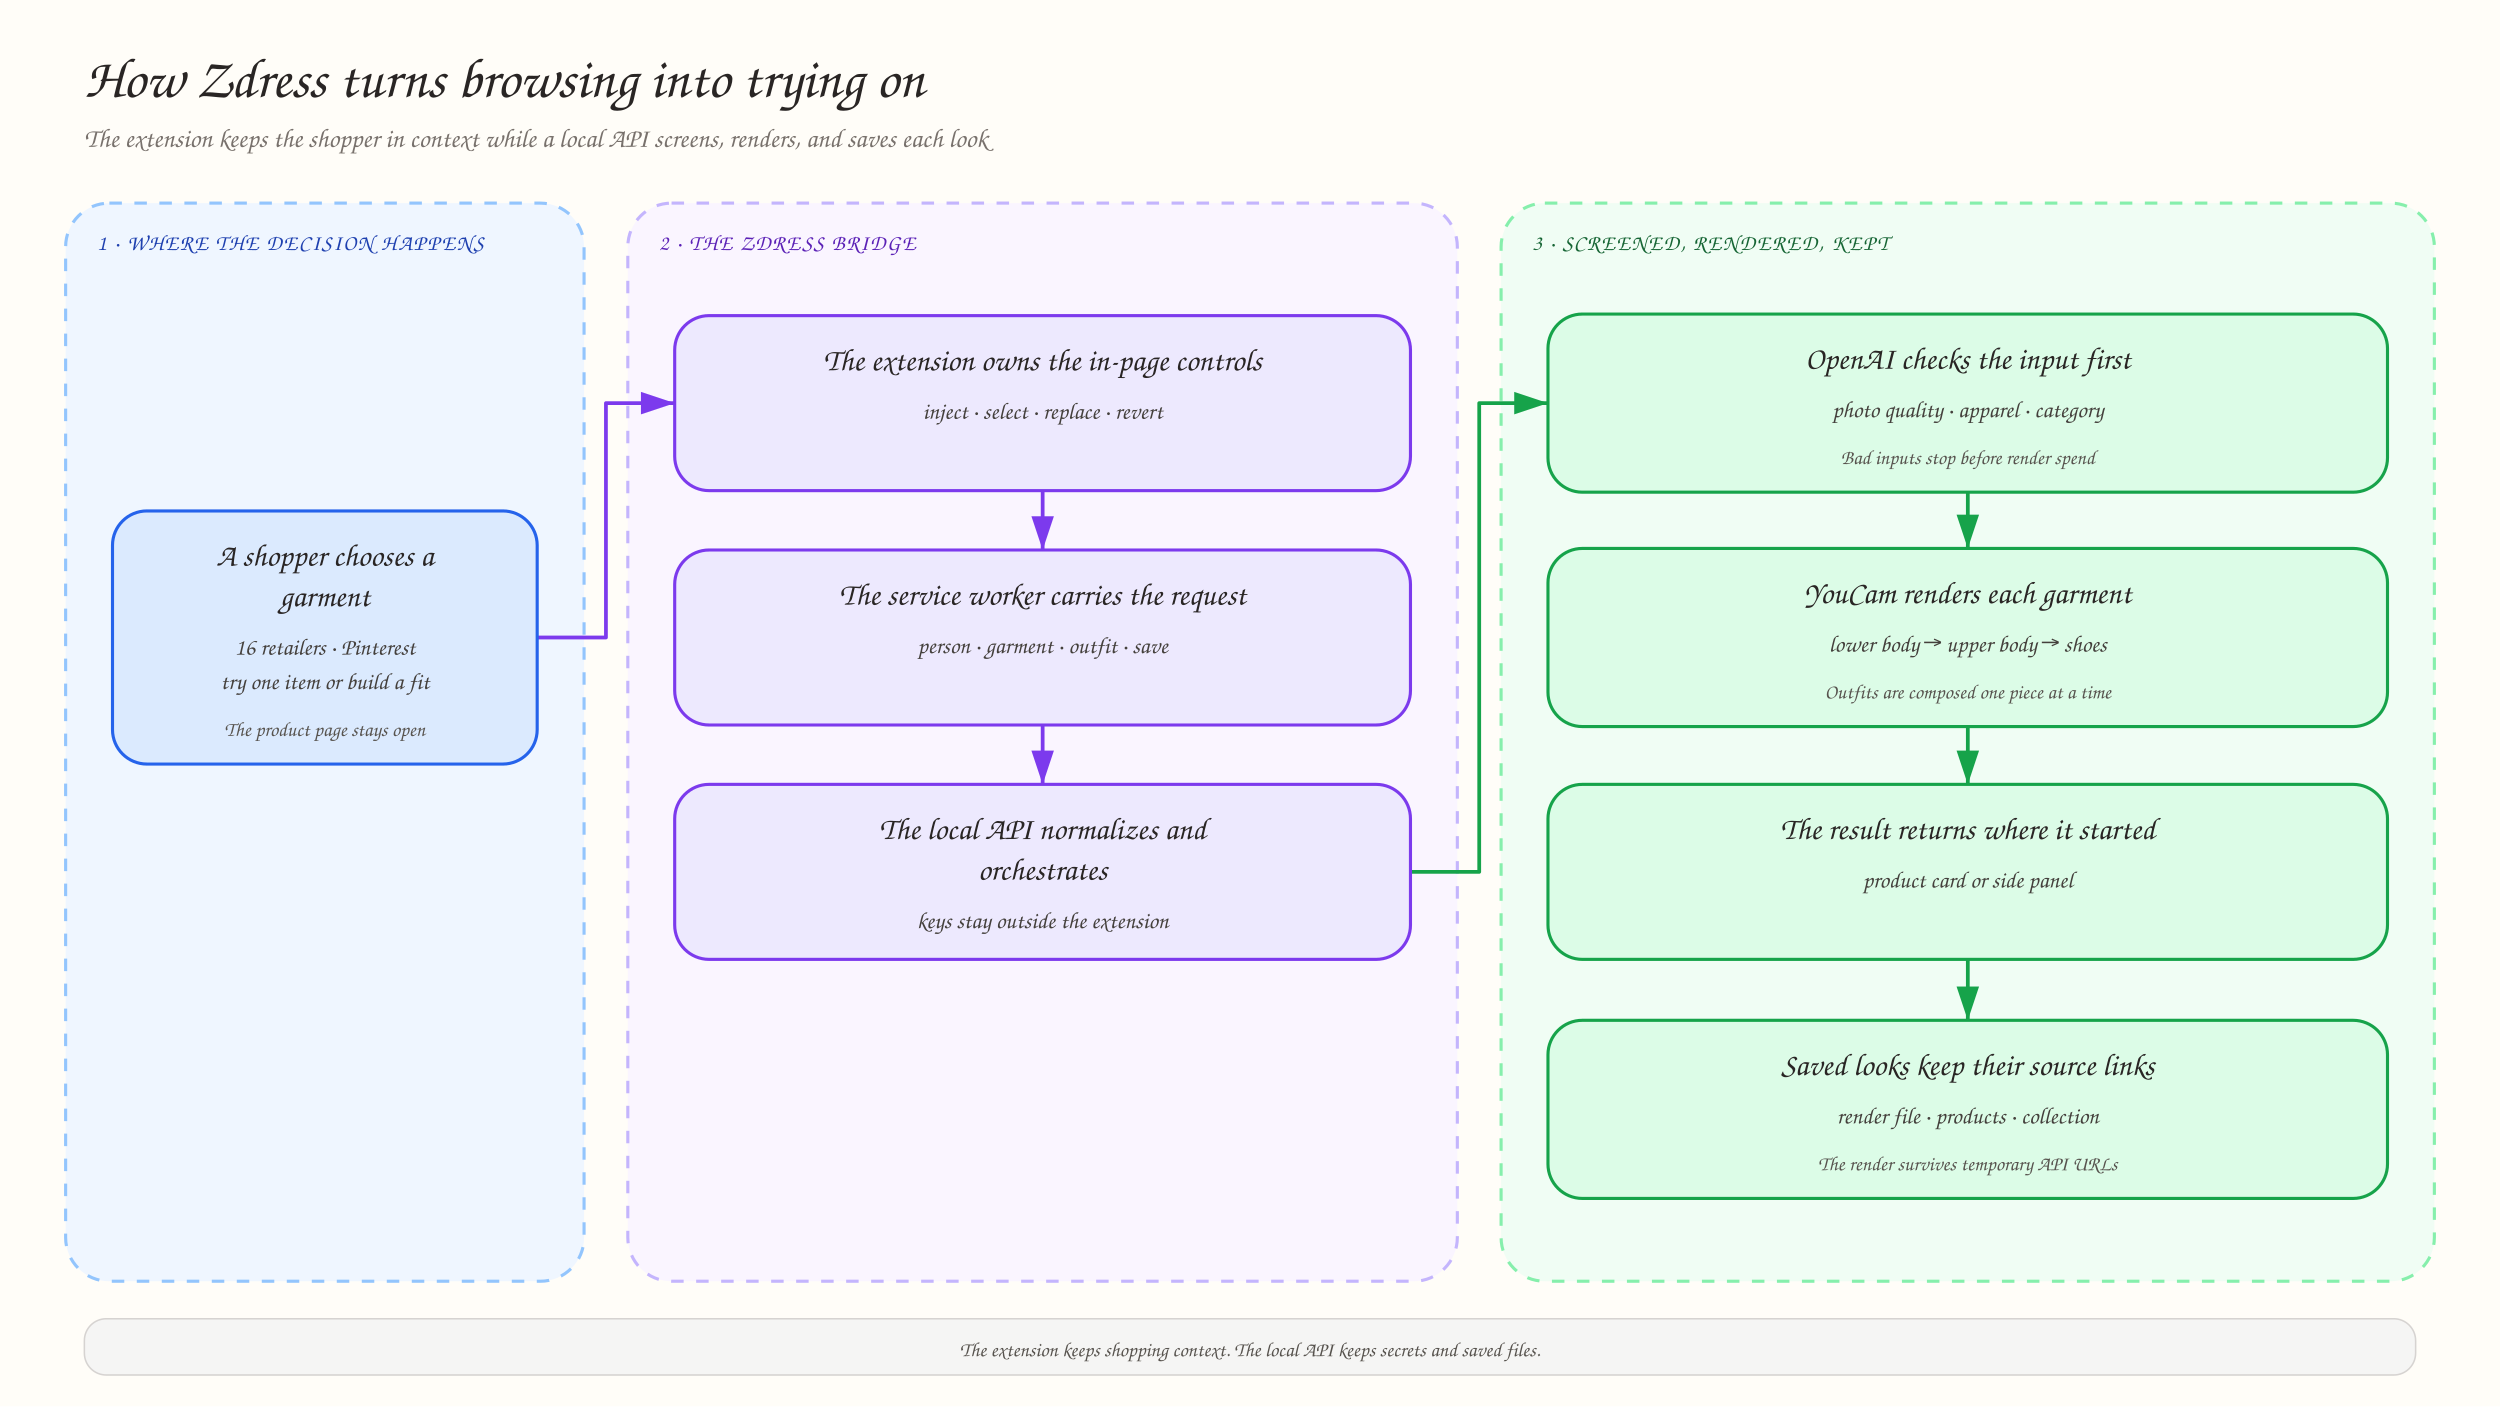
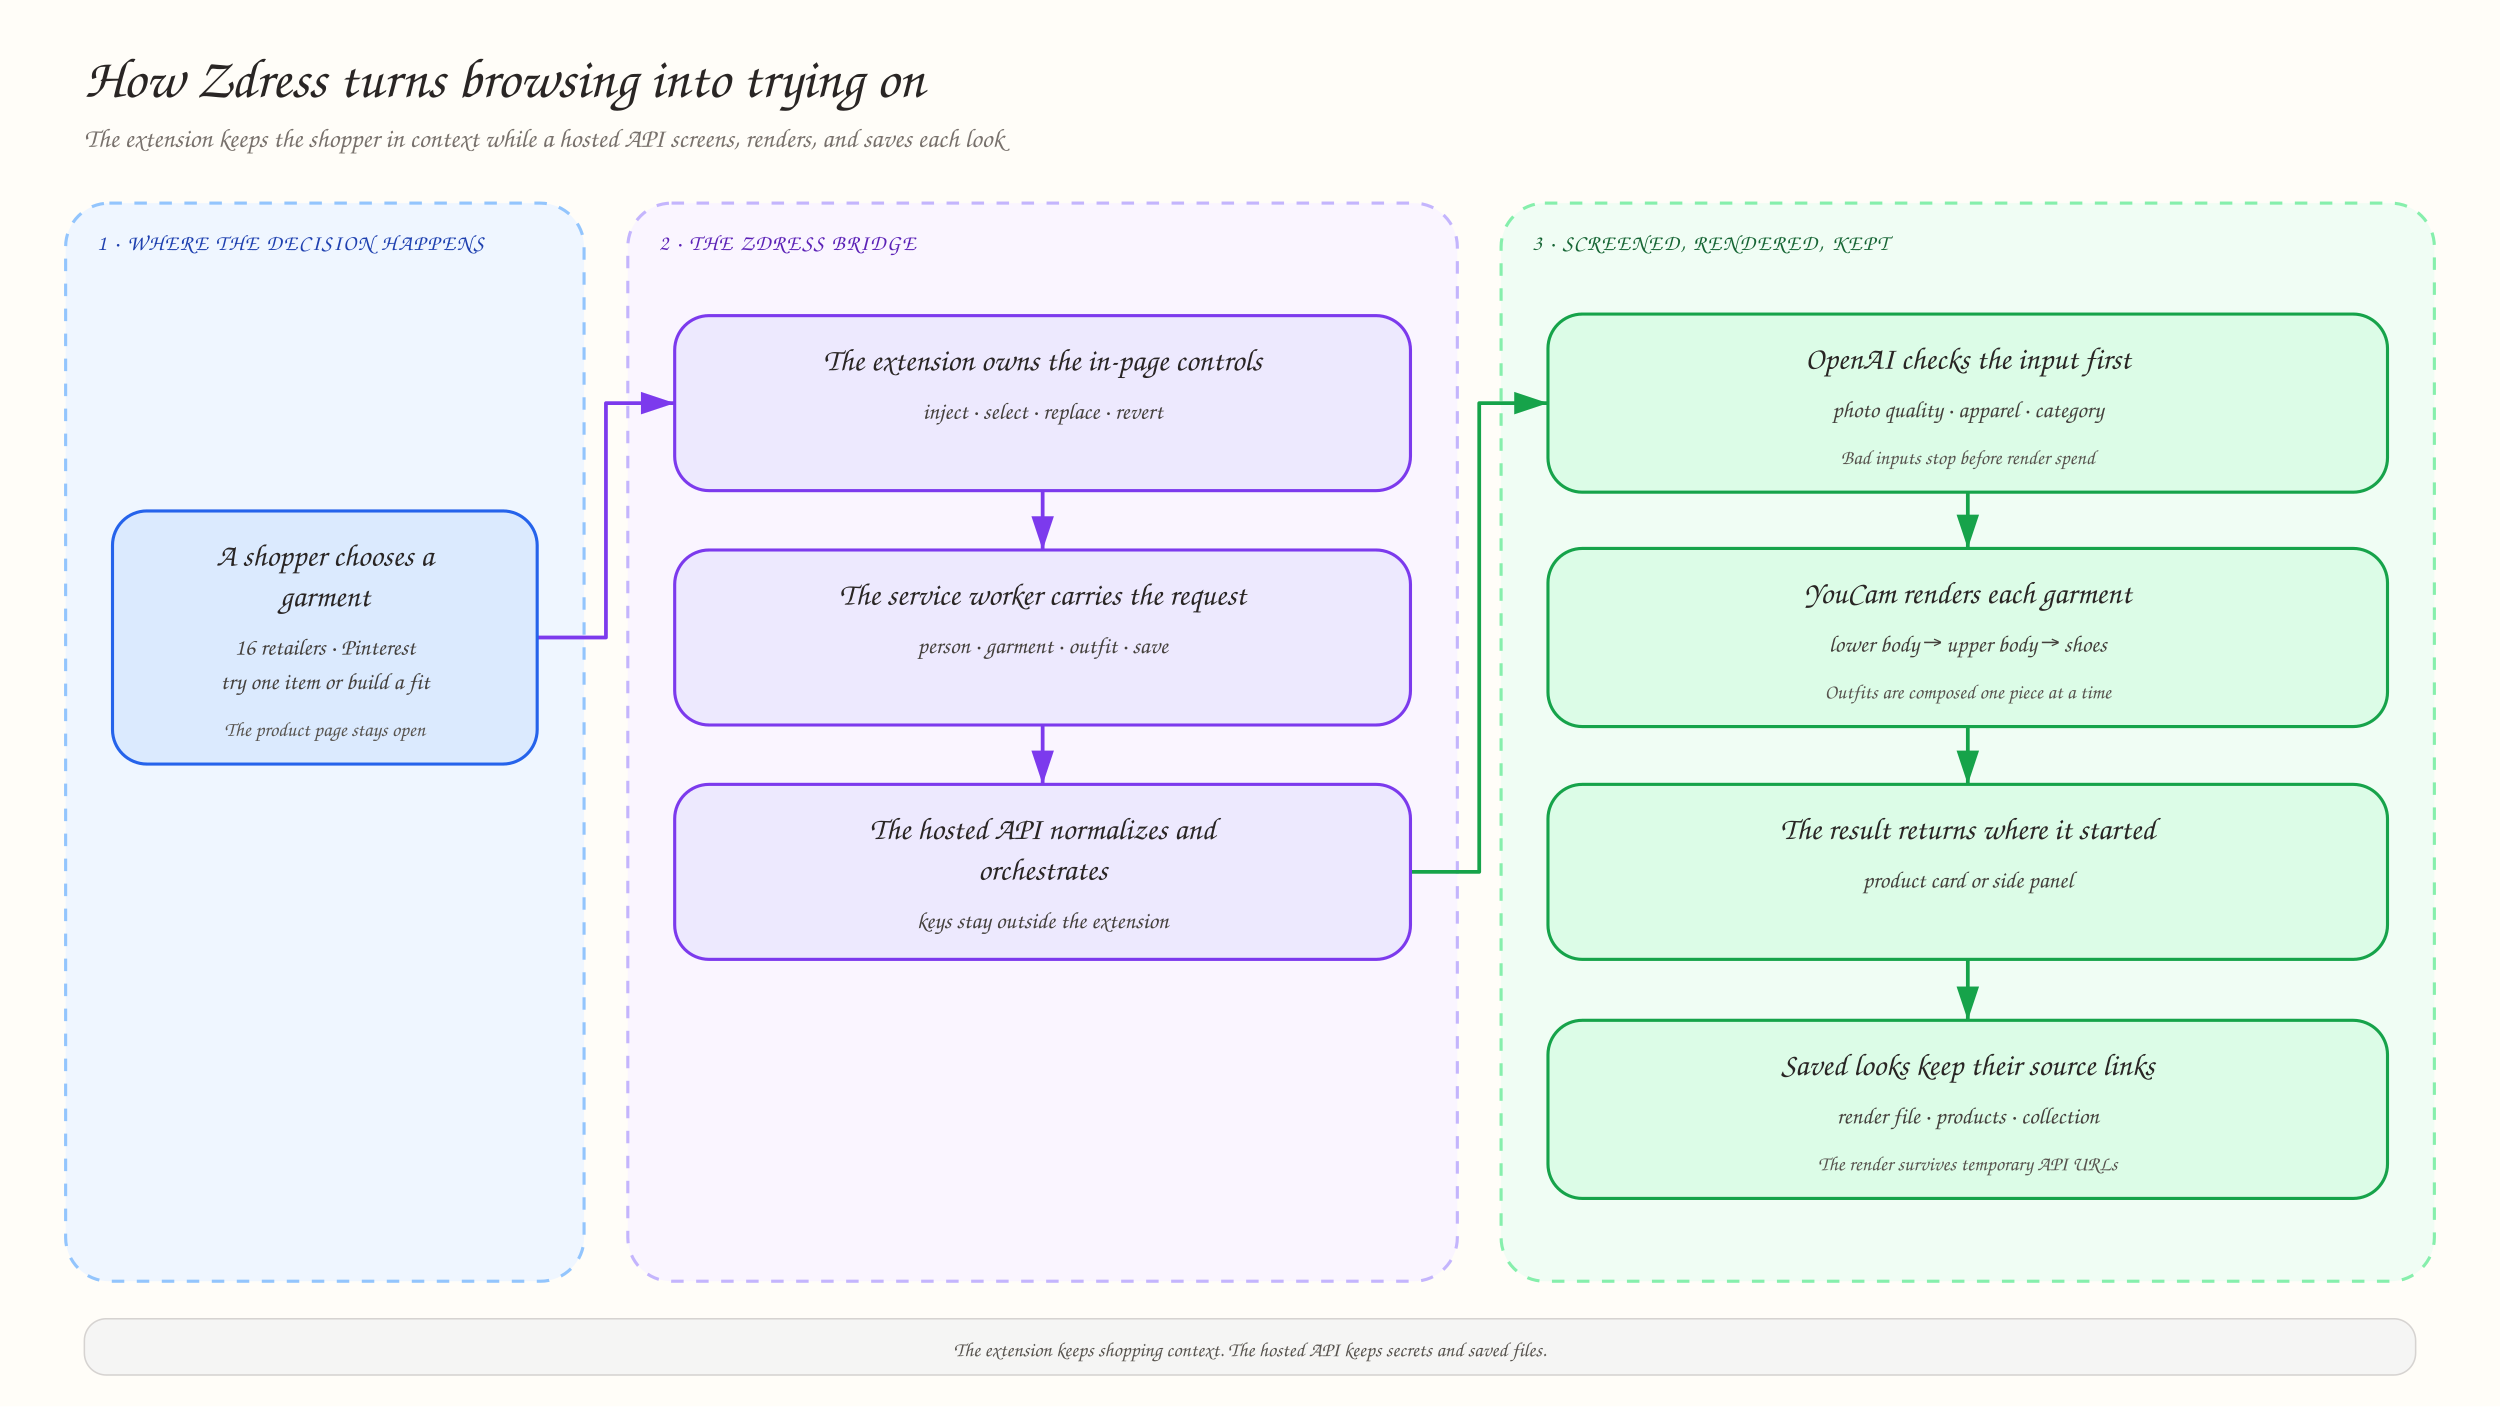
<svg xmlns="http://www.w3.org/2000/svg" width="1600" height="900" viewBox="0 0 1600 900" role="img" aria-labelledby="title description" data-layout-version="cloudy-native-v2" data-spec-sha256="7d3a0f10e03e55a7900c65c97794b0f77cbdb6b98f5924a3e6098a71b4e21516">
  <defs>
    <marker id="arrow-blue" markerWidth="10" markerHeight="10" refX="9" refY="3" orient="auto" markerUnits="strokeWidth">
      <path d="M0,0 L0,6 L9,3 z" fill="#2563eb" />
    </marker>
    <marker id="arrow-violet" markerWidth="10" markerHeight="10" refX="9" refY="3" orient="auto" markerUnits="strokeWidth">
      <path d="M0,0 L0,6 L9,3 z" fill="#7c3aed" />
    </marker>
    <marker id="arrow-green" markerWidth="10" markerHeight="10" refX="9" refY="3" orient="auto" markerUnits="strokeWidth">
      <path d="M0,0 L0,6 L9,3 z" fill="#16a34a" />
    </marker>
    <marker id="arrow-amber" markerWidth="10" markerHeight="10" refX="9" refY="3" orient="auto" markerUnits="strokeWidth">
      <path d="M0,0 L0,6 L9,3 z" fill="#d97706" />
    </marker>
    <marker id="arrow-teal" markerWidth="10" markerHeight="10" refX="9" refY="3" orient="auto" markerUnits="strokeWidth">
      <path d="M0,0 L0,6 L9,3 z" fill="#0f766e" />
    </marker>
    <marker id="arrow-rose" markerWidth="10" markerHeight="10" refX="9" refY="3" orient="auto" markerUnits="strokeWidth">
      <path d="M0,0 L0,6 L9,3 z" fill="#e11d48" />
    </marker>
    <marker id="arrow-slate" markerWidth="10" markerHeight="10" refX="9" refY="3" orient="auto" markerUnits="strokeWidth">
      <path d="M0,0 L0,6 L9,3 z" fill="#57534e" />
    </marker>
    <style>
      text { font-family: "Comic Sans MS", "Segoe Print", cursive; }
      .title { font-size: 36px; fill: #292524; }
      .subtitle { font-size: 17px; fill: #78716c; }
      .zone-label { font-size: 14px; letter-spacing: 1px; }
      .node-title { font-size: 20px; fill: #292524; }
      .node-body { font-size: 15px; fill: #44403c; }
      .node-note { font-size: 13px; fill: #57534e; }
      .edge-label { font-size: 13px; fill: #57534e; paint-order: stroke; stroke: #fffdf8; stroke-width: 4px; stroke-linejoin: round; }
      .footer { font-size: 13px; fill: #57534e; }
      .arrow { fill: none; stroke-width: 2.4; stroke-linecap: round; stroke-linejoin: round; }
    </style>
  </defs>
  <rect width="1600" height="900" fill="#fffdf8" />
  <text x="54" y="62" class="title">How Zdress turns browsing into trying on</text>
-   <text x="54" y="94" class="subtitle">The extension keeps the shopper in context while a local API screens, renders, and saves each look</text>
+   <text x="54" y="94" class="subtitle">The extension keeps the shopper in context while a hosted API screens, renders, and saves each look</text>
  <rect data-zone-id="store" x="42.0" y="130" width="331.8" height="690" rx="28" fill="#eff6ff" stroke="#93c5fd" stroke-width="2" stroke-dasharray="8 8" />
  <text x="62.0" y="160" class="zone-label" fill="#1e40af">1 · WHERE THE DECISION HAPPENS</text>
  <rect data-zone-id="zdress" x="401.8" y="130" width="530.9" height="690" rx="28" fill="#faf5ff" stroke="#c4b5fd" stroke-width="2" stroke-dasharray="8 8" />
  <text x="421.8" y="160" class="zone-label" fill="#5b21b6">2 · THE ZDRESS BRIDGE</text>
  <rect data-zone-id="outcome" x="960.7" y="130" width="597.3" height="690" rx="28" fill="#f0fdf4" stroke="#86efac" stroke-width="2" stroke-dasharray="8 8" />
  <text x="980.7" y="160" class="zone-label" fill="#166534">3 · SCREENED, RENDERED, KEPT</text>
  <path class="arrow" data-edge="retailer--content" d="M343.8 408.0 H387.8 V258.0 H431.8" stroke="#7c3aed" marker-end="url(#arrow-violet)" />
  <path class="arrow" data-edge="content--worker" d="M667.3 314.0 V352.0" stroke="#7c3aed" marker-end="url(#arrow-violet)" />
  <path class="arrow" data-edge="worker--api" d="M667.3 464.0 V502.0" stroke="#7c3aed" marker-end="url(#arrow-violet)" />
  <path class="arrow" data-edge="api--screen" d="M902.7 558.0 H946.7 V258.0 H990.7" stroke="#16a34a" marker-end="url(#arrow-green)" />
  <path class="arrow" data-edge="screen--render" d="M1259.4 315.0 V351.0" stroke="#16a34a" marker-end="url(#arrow-green)" />
  <path class="arrow" data-edge="render--result" d="M1259.4 465.0 V502.0" stroke="#16a34a" marker-end="url(#arrow-green)" />
  <path class="arrow" data-edge="result--library" d="M1259.4 614.0 V653.0" stroke="#16a34a" marker-end="url(#arrow-green)" />
  <rect class="node" data-node-id="retailer" data-status="external" x="72.0" y="327.0" width="271.8" height="162.0" rx="22" fill="#dbeafe" stroke="#2563eb" stroke-width="2" />
  <text x="207.9" y="362.0" text-anchor="middle" class="node-title">A shopper chooses a</text>
  <text x="207.9" y="388.0" text-anchor="middle" class="node-title">garment</text>
  <text x="207.9" y="419.0" text-anchor="middle" class="node-body">16 retailers · Pinterest</text>
  <text x="207.9" y="441.0" text-anchor="middle" class="node-body">try one item or build a fit</text>
  <text x="207.9" y="471.0" text-anchor="middle" class="node-note">The product page stays open</text>
  <rect class="node" data-node-id="content" data-status="implemented" x="431.8" y="202.0" width="470.9" height="112.0" rx="22" fill="#ede9fe" stroke="#7c3aed" stroke-width="2" />
  <text x="667.3" y="237.0" text-anchor="middle" class="node-title">The extension owns the in-page controls</text>
  <text x="667.3" y="268.0" text-anchor="middle" class="node-body">inject · select · replace · revert</text>
  <rect class="node" data-node-id="worker" data-status="implemented" x="431.8" y="352.0" width="470.9" height="112.0" rx="22" fill="#ede9fe" stroke="#7c3aed" stroke-width="2" />
  <text x="667.3" y="387.0" text-anchor="middle" class="node-title">The service worker carries the request</text>
  <text x="667.3" y="418.0" text-anchor="middle" class="node-body">person · garment · outfit · save</text>
  <rect class="node" data-node-id="api" data-status="implemented" x="431.8" y="502.0" width="470.9" height="112.0" rx="22" fill="#ede9fe" stroke="#7c3aed" stroke-width="2" />
-   <text x="667.3" y="537.0" text-anchor="middle" class="node-title">The local API normalizes and</text>
+   <text x="667.3" y="537.0" text-anchor="middle" class="node-title">The hosted API normalizes and</text>
  <text x="667.3" y="563.0" text-anchor="middle" class="node-title">orchestrates</text>
  <text x="667.3" y="594.0" text-anchor="middle" class="node-body">keys stay outside the extension</text>
  <rect class="node" data-node-id="screen" data-status="external" x="990.7" y="201.0" width="537.3" height="114.0" rx="22" fill="#dcfce7" stroke="#16a34a" stroke-width="2" />
  <text x="1259.4" y="236.0" text-anchor="middle" class="node-title">OpenAI checks the input first</text>
  <text x="1259.4" y="267.0" text-anchor="middle" class="node-body">photo quality · apparel · category</text>
  <text x="1259.4" y="297.0" text-anchor="middle" class="node-note">Bad inputs stop before render spend</text>
  <rect class="node" data-node-id="render" data-status="external" x="990.7" y="351.0" width="537.3" height="114.0" rx="22" fill="#dcfce7" stroke="#16a34a" stroke-width="2" />
  <text x="1259.4" y="386.0" text-anchor="middle" class="node-title">YouCam renders each garment</text>
  <text x="1259.4" y="417.0" text-anchor="middle" class="node-body">lower body → upper body → shoes</text>
  <text x="1259.4" y="447.0" text-anchor="middle" class="node-note">Outfits are composed one piece at a time</text>
  <rect class="node" data-node-id="result" data-status="implemented" x="990.7" y="502.0" width="537.3" height="112.0" rx="22" fill="#dcfce7" stroke="#16a34a" stroke-width="2" />
  <text x="1259.4" y="537.0" text-anchor="middle" class="node-title">The result returns where it started</text>
  <text x="1259.4" y="568.0" text-anchor="middle" class="node-body">product card or side panel</text>
  <rect class="node" data-node-id="library" data-status="implemented" x="990.7" y="653.0" width="537.3" height="114.0" rx="22" fill="#dcfce7" stroke="#16a34a" stroke-width="2" />
  <text x="1259.4" y="688.0" text-anchor="middle" class="node-title">Saved looks keep their source links</text>
  <text x="1259.4" y="719.0" text-anchor="middle" class="node-body">render file · products · collection</text>
  <text x="1259.4" y="749.0" text-anchor="middle" class="node-note">The render survives temporary API URLs</text>
  <rect x="54" y="844" width="1492" height="36" rx="14" fill="#f5f5f4" stroke="#d6d3d1" />
-   <text x="800" y="868" text-anchor="middle" class="footer">The extension keeps shopping context. The local API keeps secrets and saved files.</text>
+   <text x="800" y="868" text-anchor="middle" class="footer">The extension keeps shopping context. The hosted API keeps secrets and saved files.</text>
</svg>
